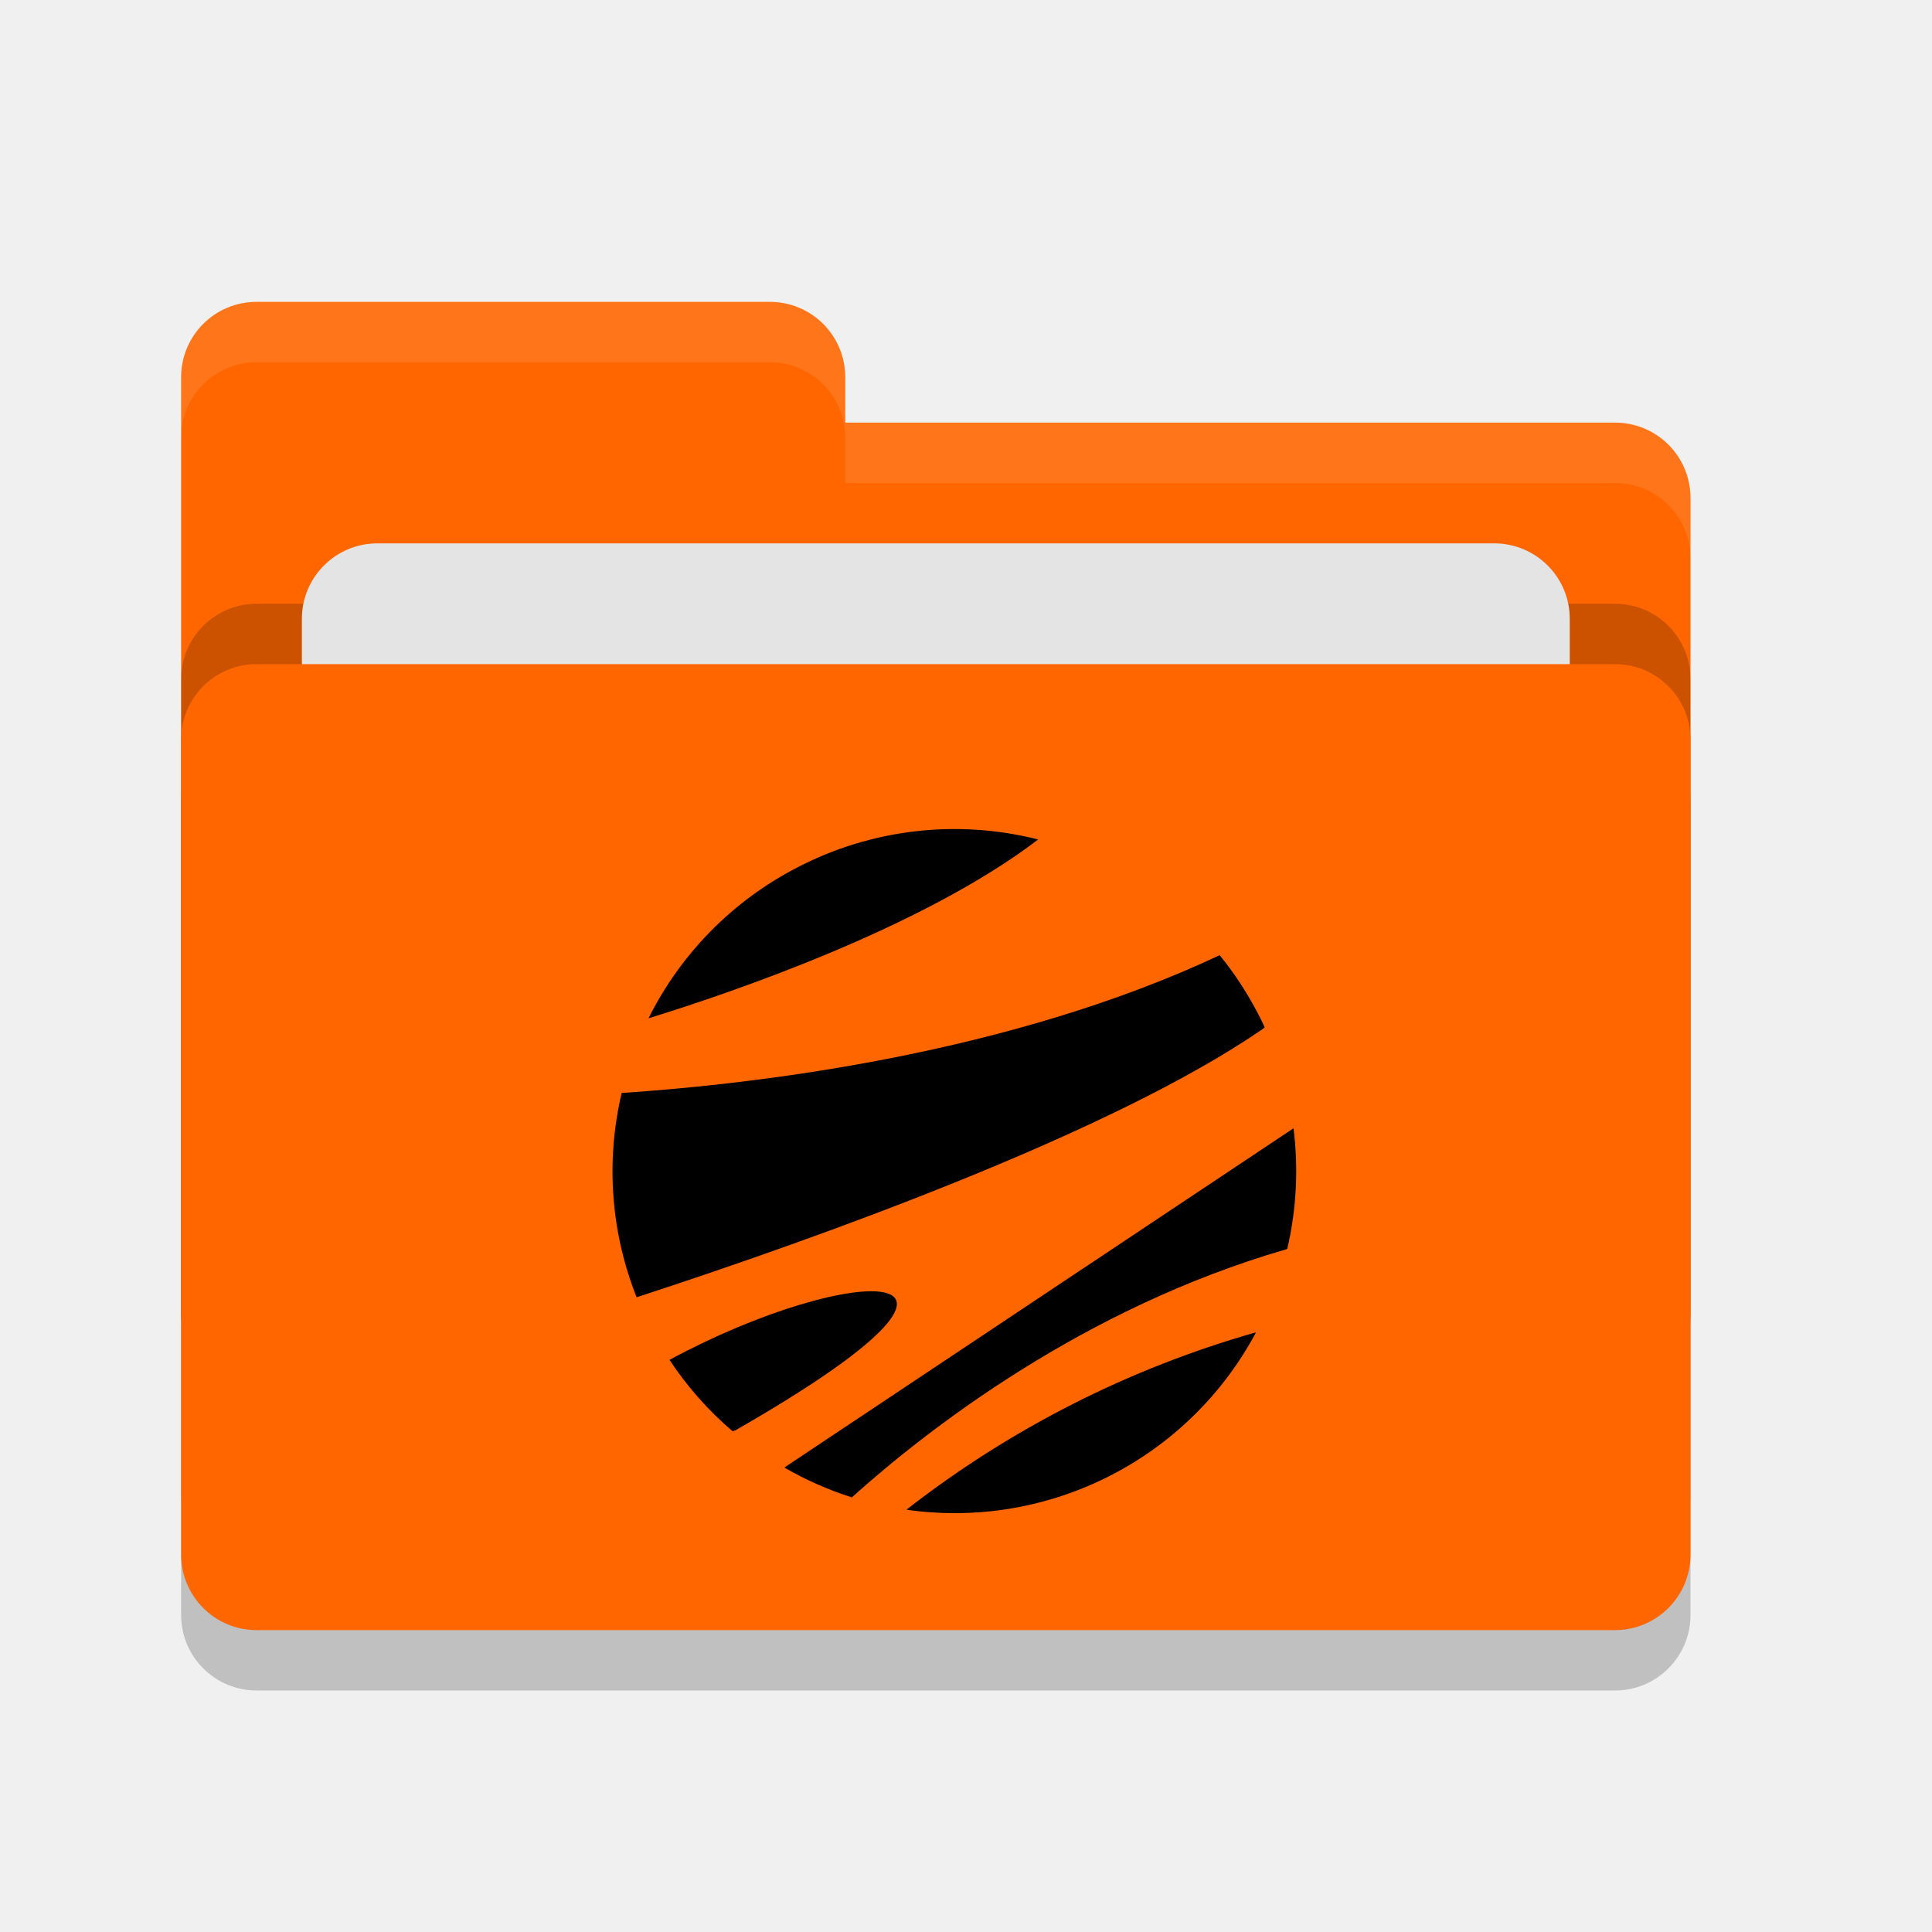
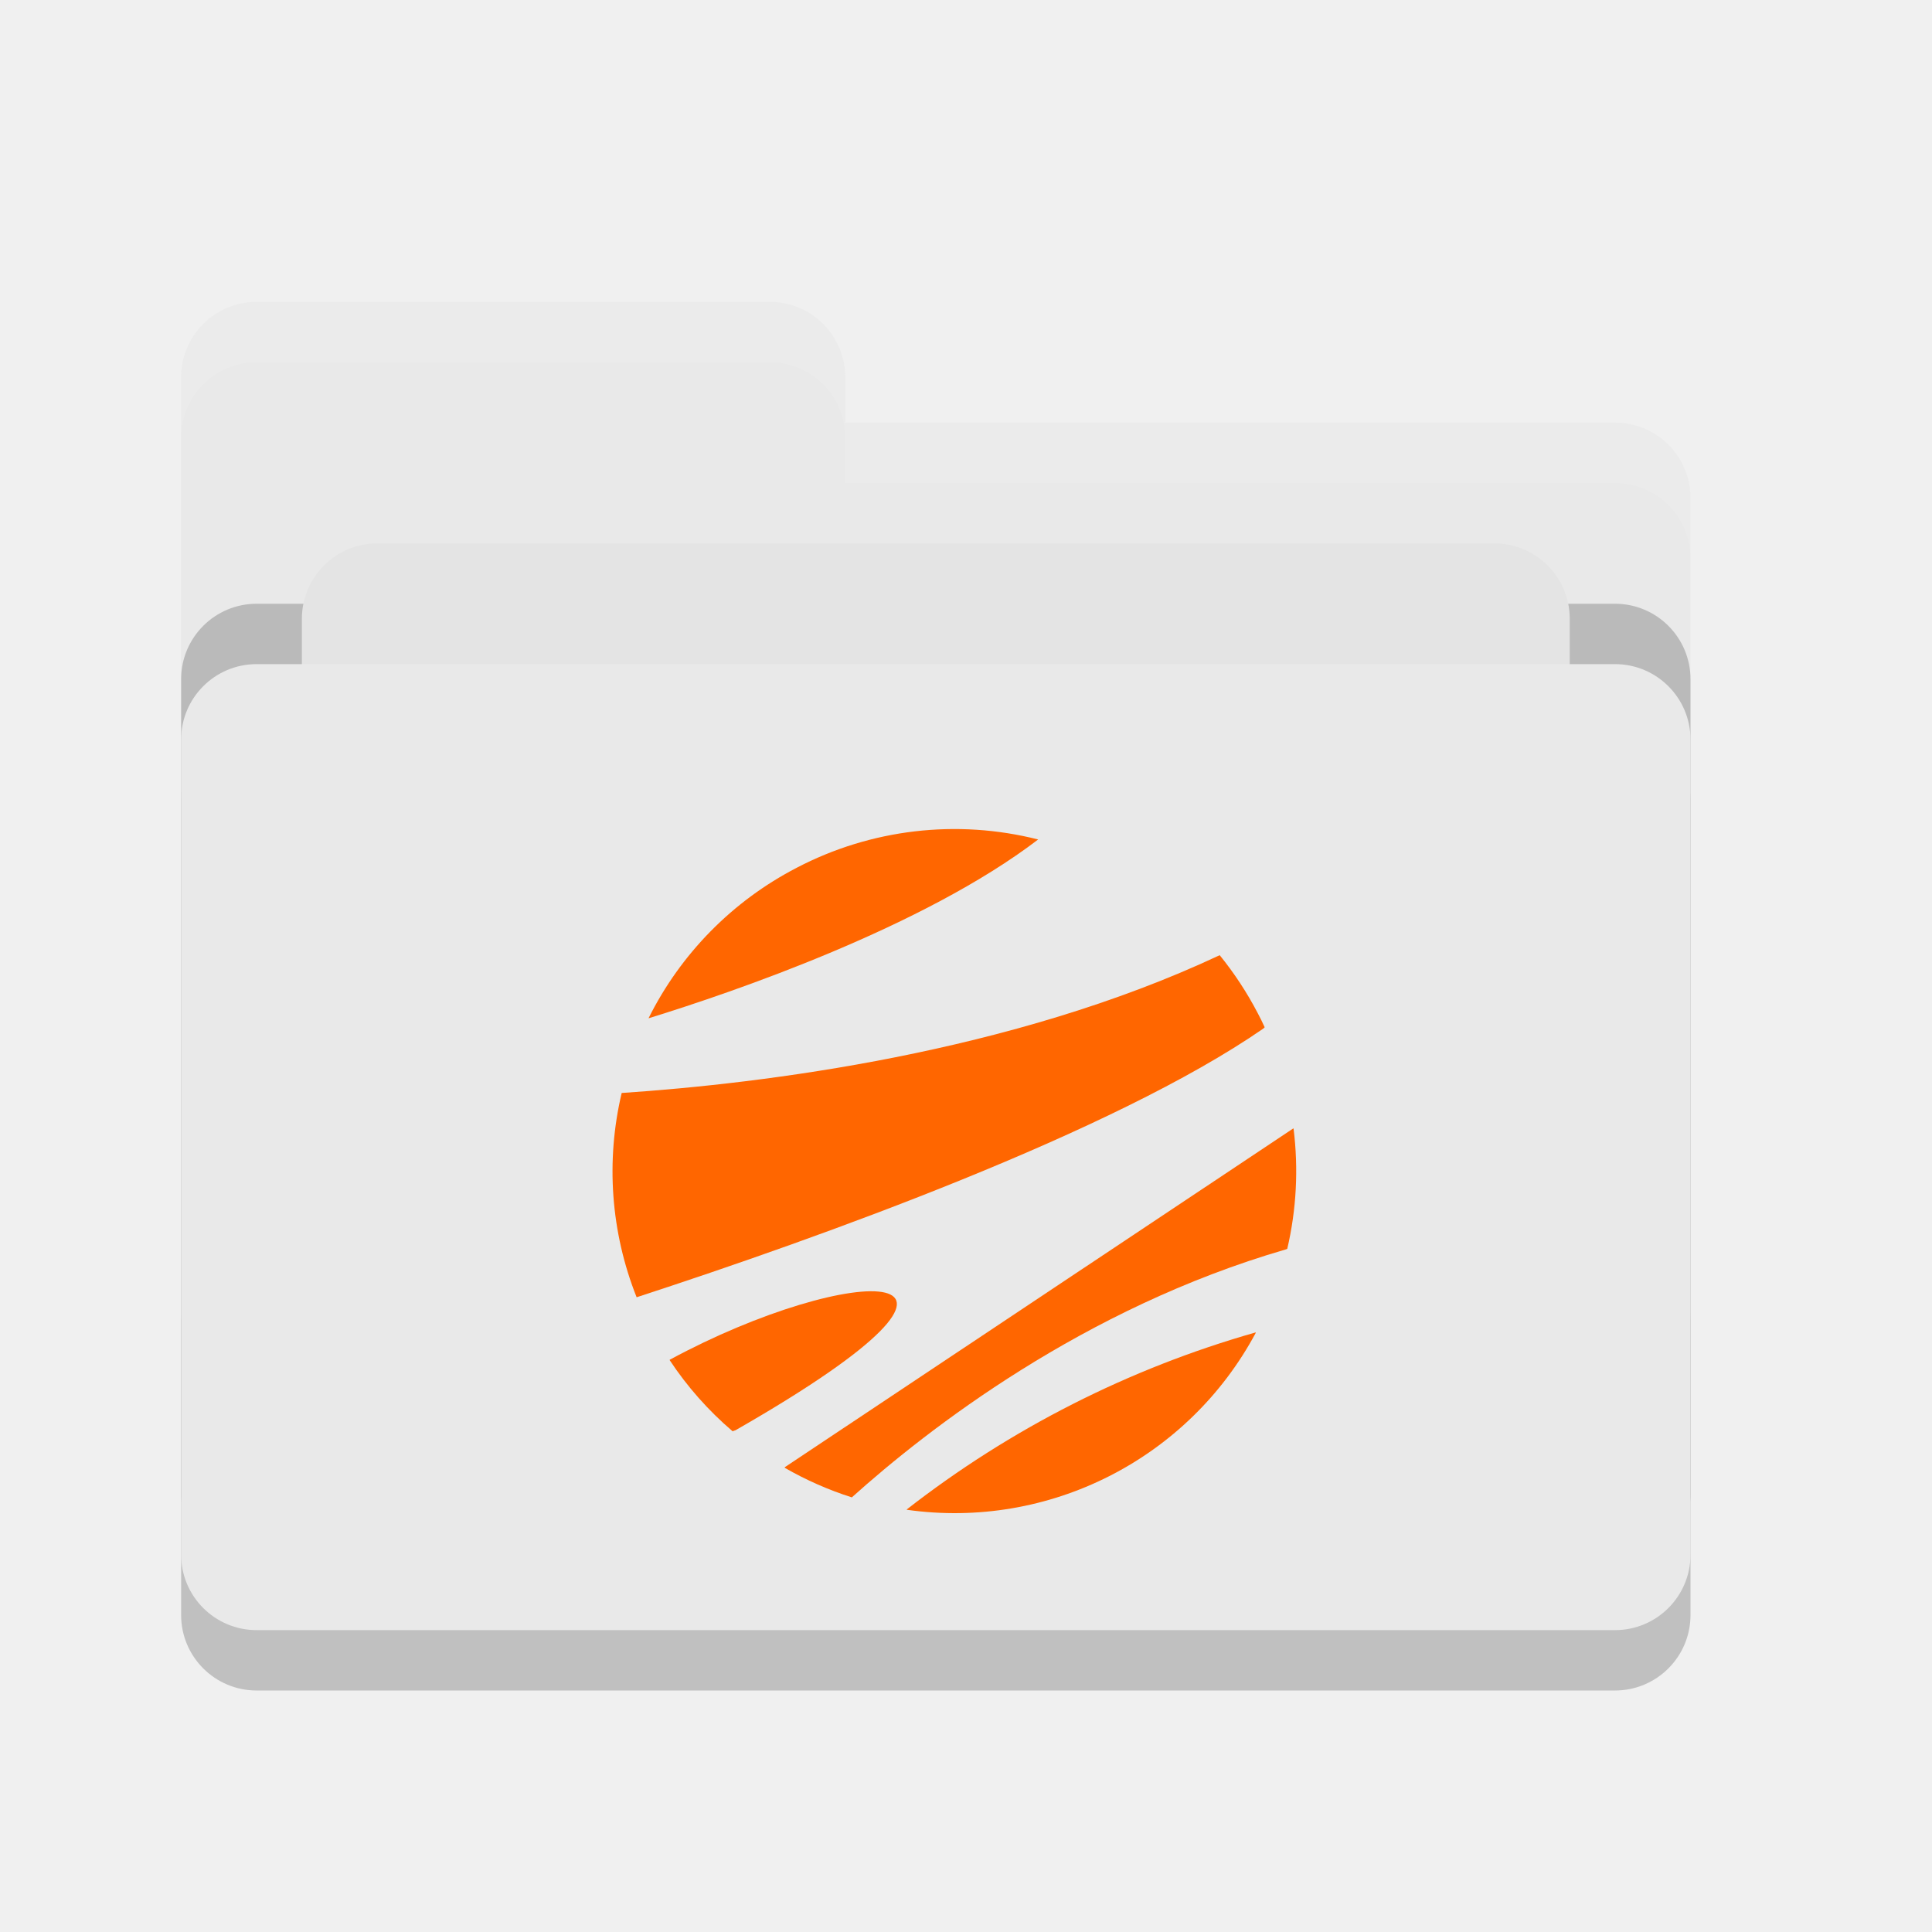
<svg xmlns="http://www.w3.org/2000/svg" width="32" height="32" version="1" id="svg16">
  <defs id="defs20" />
  <rect style="opacity:0.2" width="25" height="16" x="3" y="12" rx="1.25" ry="1.25" id="rect2" />
-   <path style="fill:#ff6600" d="M 3,21.75 C 3,22.442 3.558,23 4.25,23 H 26.75 C 27.442,23 28,22.442 28,21.75 V 8.25 C 28,7.558 27.442,7 26.75,7 H 14 V 6.25 C 14,5.558 13.443,5 12.75,5 H 4.25 C 3.558,5 3,5.558 3,6.25" id="path4" />
+   <path style="fill:#e9e9e9" d="M 3,21.75 C 3,22.442 3.558,23 4.25,23 H 26.75 C 27.442,23 28,22.442 28,21.75 V 8.25 C 28,7.558 27.442,7 26.75,7 H 14 V 6.25 C 14,5.558 13.443,5 12.75,5 H 4.25 C 3.558,5 3,5.558 3,6.25" id="path4" />
  <rect style="opacity:0.2" width="25" height="16" x="3" y="10" rx="1.25" ry="1.25" id="rect6" />
  <rect style="fill:#e4e4e4" width="21" height="10" x="5" y="9" rx="1.25" ry="1.25" id="rect8" />
-   <rect style="fill:#ff6600" width="25" height="16" x="3" y="11" rx="1.25" ry="1.25" id="rect10" />
+   <rect style="fill:#e9e9e9" width="25" height="16" x="3" y="11" rx="1.25" ry="1.25" id="rect10" />
  <path style="opacity:0.1;fill:#ffffff" d="M 4.25 5 C 3.558 5 3 5.558 3 6.25 L 3 7.25 C 3 6.558 3.558 6 4.25 6 L 12.75 6 C 13.443 6 14 6.558 14 7.25 L 14 8 L 26.75 8 C 27.442 8 28 8.557 28 9.25 L 28 8.25 C 28 7.558 27.442 7 26.75 7 L 14 7 L 14 6.25 C 14 5.558 13.443 5 12.75 5 L 4.25 5 z" id="path12" />
-   <g transform="matrix(0.05705691,0,0,0.05705691,10.14519,13.73327)" id="katman_2" data-name="katman 2" style="fill:#000000">
-     <g id="katman_3" data-name="katman 3" style="fill:#000000">
-       <path class="cls-1" d="m 189.32,57.52 c -0.62,-1.36 -1.27,-2.72 -2,-4.07 A 100.1,100.1 0 0 0 176.26,36.59 C 115.74,65 43.68,73.84 2.66,76.59 A 98.81,98.81 0 0 0 7,135.89 c 53.23,-17.36 138.34,-47.86 181.93,-78 z" id="path8-3" style="fill:#000000" />
-       <path class="cls-1" d="m 53.45,11.22 a 98.86,98.86 0 0 0 -43,43.69 C 35.06,47.32 90.28,28.43 123.56,3 a 98.91,98.91 0 0 0 -70.11,8.22 z" id="path10-6" style="fill:#000000" />
-       <path class="cls-1" d="M 186.64,146.11 A 297.08,297.08 0 0 0 85.43,197.47 v 0 c 0,0 0,0.07 0,0.11 a 99.17,99.17 0 0 0 101.33,-51.42 z" id="path12-3" style="fill:#000000" />
-       <path class="cls-1" d="M 197.62,86.88 50,185.23 a 0.91,0.91 0 0 0 0,0.17 100,100 0 0 0 19.52,8.6 v 0 h -0.07 c 22.06,-19.83 67.19,-54.92 126,-72 l 0.42,-0.15 a 99.29,99.29 0 0 0 1.83,-34.92 z" id="path14-6" style="fill:#000000" />
-       <path class="cls-1" d="M 35.71,174.49 C 124.57,123.61 69,125.7 16.66,154 l -0.09,0.11 a 98.54,98.54 0 0 0 18.3,20.69 5.61,5.61 0 0 1 0.84,-0.31 z" id="path16" style="fill:#000000" />
+   <g transform="matrix(0.05705691,0,0,0.05705691,10.14519,13.73327)" id="katman_2" data-name="katman 2" style="fill:#ff6600">
+     <g id="katman_3" data-name="katman 3" style="fill:#ff6600">
+       <path class="cls-1" d="m 189.32,57.52 c -0.62,-1.36 -1.27,-2.72 -2,-4.07 A 100.1,100.1 0 0 0 176.26,36.59 C 115.74,65 43.68,73.84 2.66,76.59 A 98.81,98.81 0 0 0 7,135.89 c 53.23,-17.36 138.34,-47.86 181.93,-78 z" id="path8-3" style="fill:#ff6600" />
+       <path class="cls-1" d="m 53.45,11.22 a 98.86,98.86 0 0 0 -43,43.69 C 35.06,47.32 90.28,28.43 123.56,3 a 98.91,98.91 0 0 0 -70.11,8.22 z" id="path10-6" style="fill:#ff6600" />
+       <path class="cls-1" d="M 186.64,146.11 A 297.08,297.08 0 0 0 85.43,197.47 v 0 c 0,0 0,0.07 0,0.11 a 99.17,99.17 0 0 0 101.33,-51.42 z" id="path12-3" style="fill:#ff6600" />
+       <path class="cls-1" d="M 197.62,86.88 50,185.23 a 0.91,0.91 0 0 0 0,0.17 100,100 0 0 0 19.52,8.6 v 0 h -0.07 c 22.06,-19.83 67.19,-54.92 126,-72 l 0.42,-0.15 a 99.29,99.29 0 0 0 1.83,-34.92 z" id="path14-6" style="fill:#ff6600" />
+       <path class="cls-1" d="M 35.71,174.49 C 124.57,123.61 69,125.7 16.66,154 l -0.09,0.11 a 98.54,98.54 0 0 0 18.3,20.69 5.61,5.61 0 0 1 0.84,-0.31 z" id="path16" style="fill:#ff6600" />
    </g>
  </g>
</svg>
